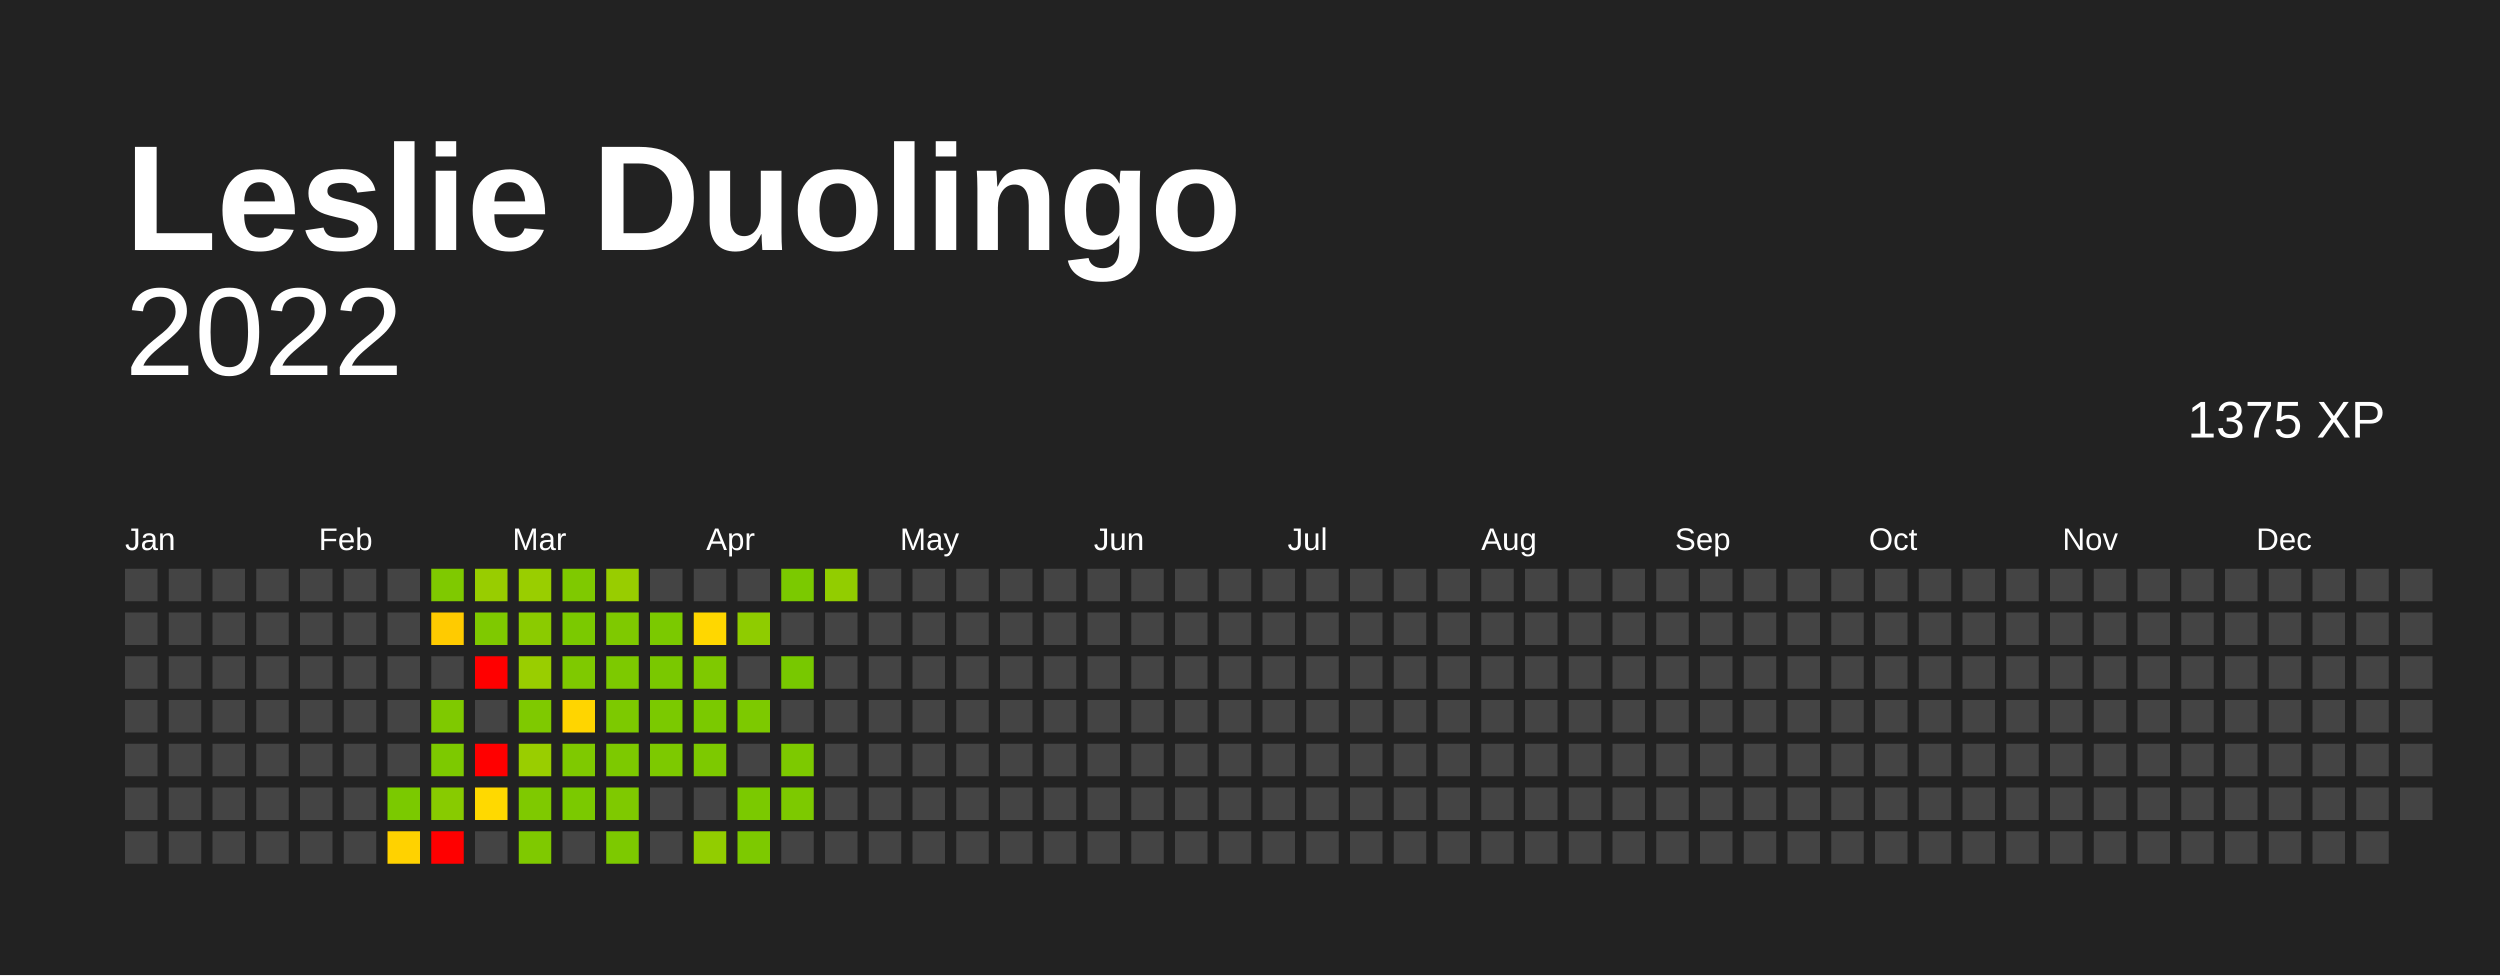
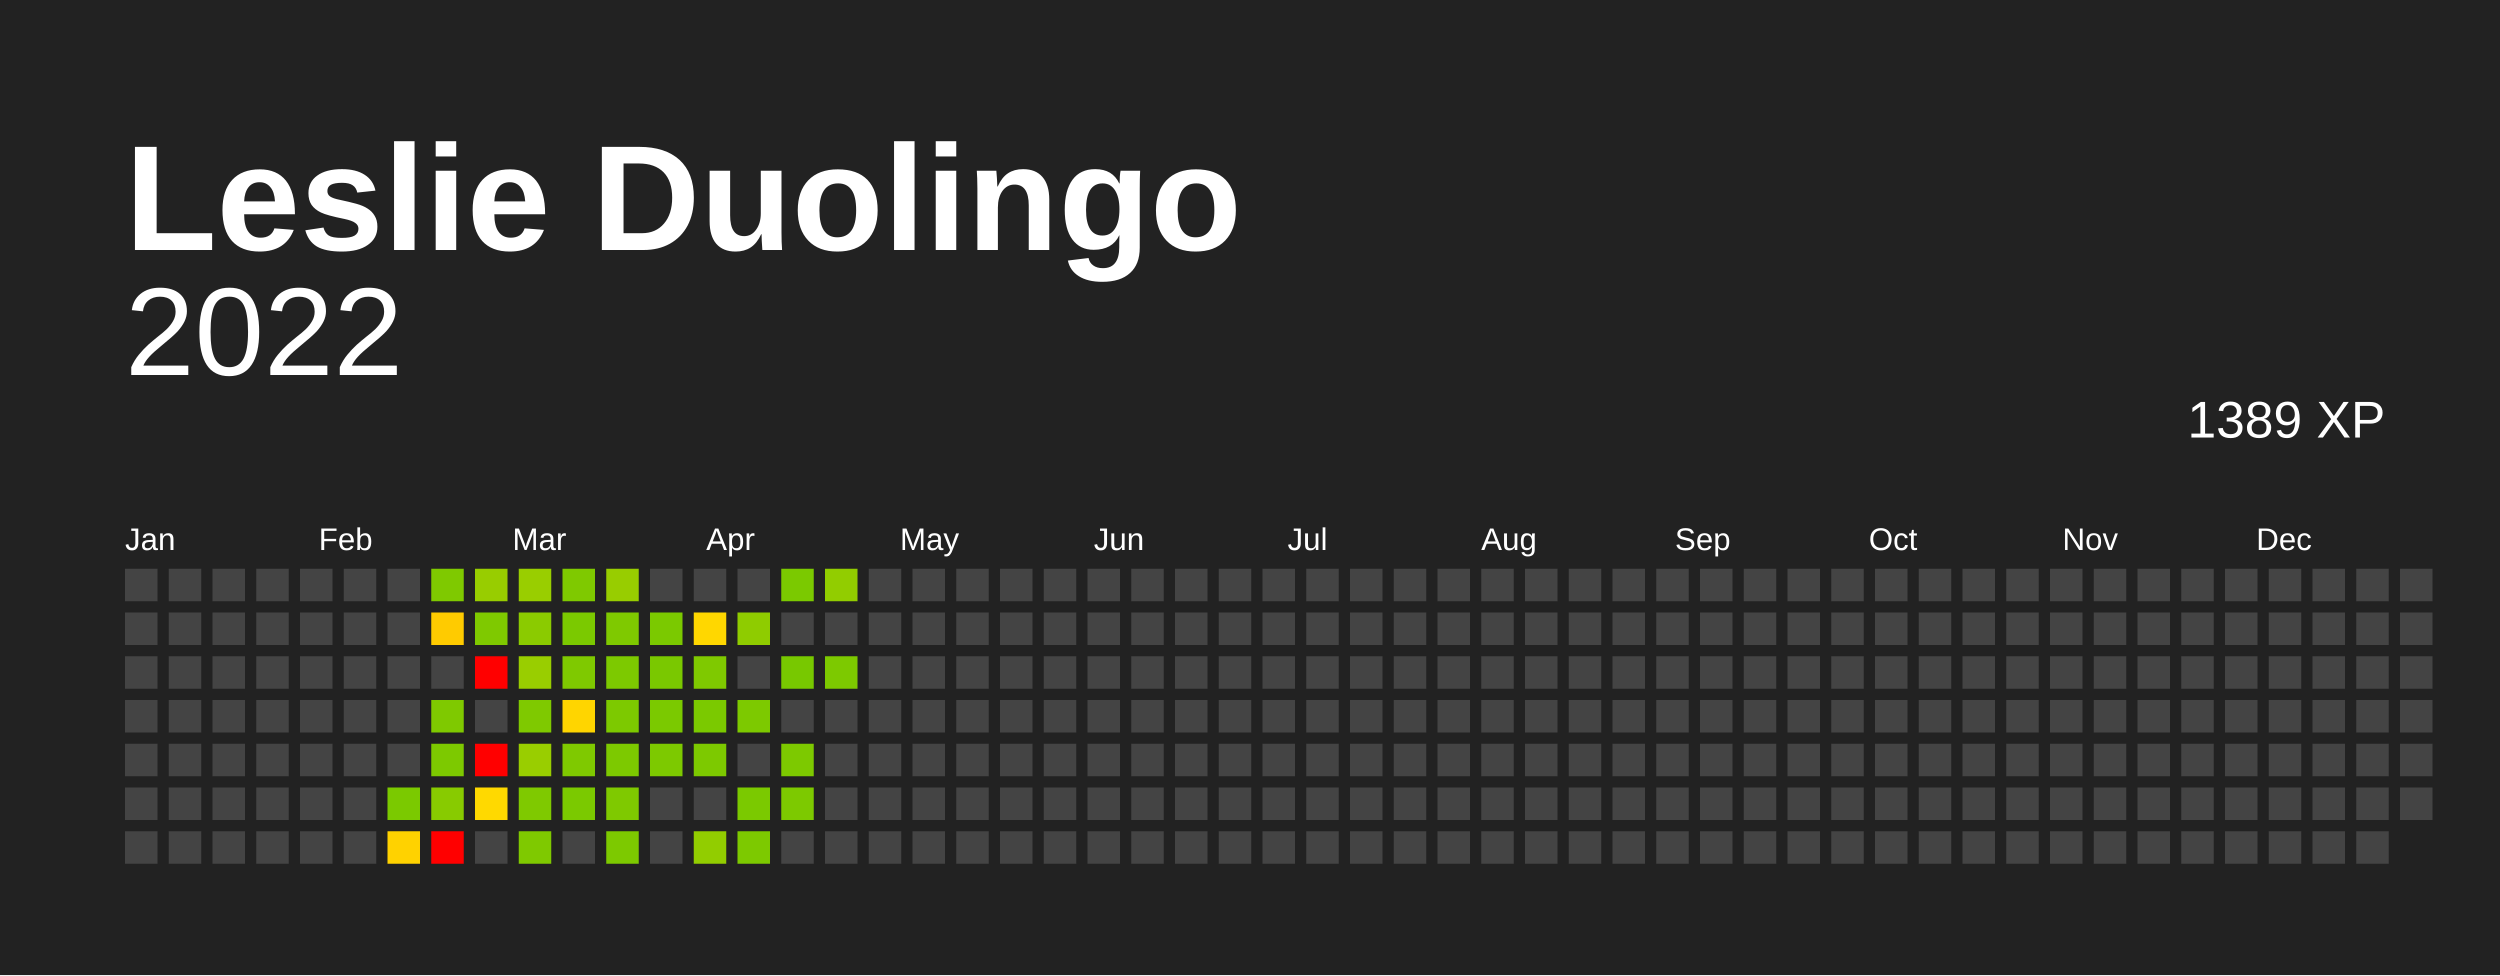
<svg xmlns="http://www.w3.org/2000/svg" baseProfile="full" height="78mm" version="1.1" viewBox="0,0,200,78" width="200mm">
  <defs />
  <rect fill="#222222" height="78" width="200" x="0" y="0" />
  <text fill="#FFFFFF" style="font-size:12px; font-family:Arial; font-weight:bold;" x="10" y="20">Leslie Duolingo</text>
  <text alignment-baseline="hanging" fill="#FFFFFF" style="font-size:10.0px; font-family:Arial;" x="10" y="30">2022</text>
-   <text alignment-baseline="hanging" fill="#FFFFFF" style="font-size:4.125px; font-family:Arial;" x="175" y="35">1375 XP</text>
+   <text alignment-baseline="hanging" fill="#FFFFFF" style="font-size:4.125px; font-family:Arial;" x="175" y="35">1389 XP</text>
  <text fill="#FFFFFF" style="font-size:2.5px; font-family:Arial" x="10.0" y="44">Jan</text>
  <text fill="#FFFFFF" style="font-size:2.5px; font-family:Arial" x="25.5" y="44">Feb</text>
  <text fill="#FFFFFF" style="font-size:2.5px; font-family:Arial" x="41.0" y="44">Mar</text>
  <text fill="#FFFFFF" style="font-size:2.5px; font-family:Arial" x="56.5" y="44">Apr</text>
  <text fill="#FFFFFF" style="font-size:2.5px; font-family:Arial" x="72.0" y="44">May</text>
  <text fill="#FFFFFF" style="font-size:2.5px; font-family:Arial" x="87.5" y="44">Jun</text>
  <text fill="#FFFFFF" style="font-size:2.5px; font-family:Arial" x="103.0" y="44">Jul</text>
  <text fill="#FFFFFF" style="font-size:2.5px; font-family:Arial" x="118.5" y="44">Aug</text>
  <text fill="#FFFFFF" style="font-size:2.5px; font-family:Arial" x="134.0" y="44">Sep</text>
  <text fill="#FFFFFF" style="font-size:2.5px; font-family:Arial" x="149.5" y="44">Oct</text>
  <text fill="#FFFFFF" style="font-size:2.5px; font-family:Arial" x="165.0" y="44">Nov</text>
  <text fill="#FFFFFF" style="font-size:2.5px; font-family:Arial" x="180.5" y="44">Dec</text>
  <rect fill="#444444" height="2.6" width="2.6" x="10.0" y="45.5" />
  <rect fill="#444444" height="2.6" width="2.6" x="10.0" y="49.0" />
  <rect fill="#444444" height="2.6" width="2.6" x="10.0" y="52.5" />
  <rect fill="#444444" height="2.6" width="2.6" x="10.0" y="56.0" />
  <rect fill="#444444" height="2.6" width="2.6" x="10.0" y="59.5" />
  <rect fill="#444444" height="2.6" width="2.6" x="10.0" y="63.0" />
  <rect fill="#444444" height="2.6" width="2.6" x="10.0" y="66.5" />
  <rect fill="#444444" height="2.6" width="2.6" x="13.5" y="45.5" />
  <rect fill="#444444" height="2.6" width="2.6" x="13.5" y="49.0" />
  <rect fill="#444444" height="2.6" width="2.6" x="13.5" y="52.5" />
  <rect fill="#444444" height="2.6" width="2.6" x="13.5" y="56.0" />
  <rect fill="#444444" height="2.6" width="2.6" x="13.5" y="59.5" />
  <rect fill="#444444" height="2.6" width="2.6" x="13.5" y="63.0" />
  <rect fill="#444444" height="2.6" width="2.6" x="13.5" y="66.5" />
  <rect fill="#444444" height="2.6" width="2.6" x="17.0" y="45.5" />
  <rect fill="#444444" height="2.6" width="2.6" x="17.0" y="49.0" />
  <rect fill="#444444" height="2.6" width="2.6" x="17.0" y="52.5" />
  <rect fill="#444444" height="2.6" width="2.6" x="17.0" y="56.0" />
  <rect fill="#444444" height="2.6" width="2.6" x="17.0" y="59.5" />
  <rect fill="#444444" height="2.6" width="2.6" x="17.0" y="63.0" />
  <rect fill="#444444" height="2.6" width="2.6" x="17.0" y="66.5" />
  <rect fill="#444444" height="2.6" width="2.6" x="20.5" y="45.5" />
  <rect fill="#444444" height="2.6" width="2.6" x="20.5" y="49.0" />
  <rect fill="#444444" height="2.6" width="2.6" x="20.5" y="52.5" />
  <rect fill="#444444" height="2.6" width="2.6" x="20.5" y="56.0" />
  <rect fill="#444444" height="2.6" width="2.6" x="20.5" y="59.5" />
  <rect fill="#444444" height="2.6" width="2.6" x="20.5" y="63.0" />
  <rect fill="#444444" height="2.6" width="2.6" x="20.5" y="66.5" />
  <rect fill="#444444" height="2.6" width="2.6" x="24.0" y="45.5" />
  <rect fill="#444444" height="2.6" width="2.6" x="24.0" y="49.0" />
  <rect fill="#444444" height="2.6" width="2.6" x="24.0" y="52.5" />
  <rect fill="#444444" height="2.6" width="2.6" x="24.0" y="56.0" />
  <rect fill="#444444" height="2.6" width="2.6" x="24.0" y="59.5" />
  <rect fill="#444444" height="2.6" width="2.6" x="24.0" y="63.0" />
  <rect fill="#444444" height="2.6" width="2.6" x="24.0" y="66.5" />
  <rect fill="#444444" height="2.6" width="2.6" x="27.5" y="45.5" />
  <rect fill="#444444" height="2.6" width="2.6" x="27.5" y="49.0" />
  <rect fill="#444444" height="2.6" width="2.6" x="27.5" y="52.5" />
  <rect fill="#444444" height="2.6" width="2.6" x="27.5" y="56.0" />
  <rect fill="#444444" height="2.6" width="2.6" x="27.5" y="59.5" />
  <rect fill="#444444" height="2.6" width="2.6" x="27.5" y="63.0" />
  <rect fill="#444444" height="2.6" width="2.6" x="27.5" y="66.5" />
  <rect fill="#444444" height="2.6" width="2.6" x="31.0" y="45.5" />
  <rect fill="#444444" height="2.6" width="2.6" x="31.0" y="49.0" />
  <rect fill="#444444" height="2.6" width="2.6" x="31.0" y="52.5" />
  <rect fill="#444444" height="2.6" width="2.6" x="31.0" y="56.0" />
  <rect fill="#444444" height="2.6" width="2.6" x="31.0" y="59.5" />
  <rect fill="#7bc900" height="2.6" width="2.6" x="31.0" y="63.0" />
  <rect fill="#ffd200" height="2.6" width="2.6" x="31.0" y="66.5" />
  <rect fill="#7fc900" height="2.6" width="2.6" x="34.5" y="45.5" />
  <rect fill="#ffcb00" height="2.6" width="2.6" x="34.5" y="49.0" />
  <rect fill="#444444" height="2.6" width="2.6" x="34.5" y="52.5" />
  <rect fill="#7fc900" height="2.6" width="2.6" x="34.5" y="56.0" />
  <rect fill="#7dc900" height="2.6" width="2.6" x="34.5" y="59.5" />
  <rect fill="#88cb00" height="2.6" width="2.6" x="34.5" y="63.0" />
  <rect fill="red" height="2.6" width="2.6" x="34.5" y="66.5" />
  <rect fill="#98cd00" height="2.6" width="2.6" x="38.0" y="45.5" />
  <rect fill="#7fc900" height="2.6" width="2.6" x="38.0" y="49.0" />
  <rect fill="red" height="2.6" width="2.6" x="38.0" y="52.5" />
  <rect fill="#444444" height="2.6" width="2.6" x="38.0" y="56.0" />
  <rect fill="red" height="2.6" width="2.6" x="38.0" y="59.5" />
  <rect fill="#ffd900" height="2.6" width="2.6" x="38.0" y="63.0" />
  <rect fill="#444444" height="2.6" width="2.6" x="38.0" y="66.5" />
  <rect fill="#99ce00" height="2.6" width="2.6" x="41.5" y="45.5" />
  <rect fill="#8bcb00" height="2.6" width="2.6" x="41.5" y="49.0" />
  <rect fill="#99ce00" height="2.6" width="2.6" x="41.5" y="52.5" />
  <rect fill="#7fc900" height="2.6" width="2.6" x="41.5" y="56.0" />
  <rect fill="#99ce00" height="2.6" width="2.6" x="41.5" y="59.5" />
  <rect fill="#7fc900" height="2.6" width="2.6" x="41.5" y="63.0" />
  <rect fill="#7fc900" height="2.6" width="2.6" x="41.5" y="66.5" />
  <rect fill="#7fc900" height="2.6" width="2.6" x="45.0" y="45.5" />
  <rect fill="#7bc900" height="2.6" width="2.6" x="45.0" y="49.0" />
  <rect fill="#7fc900" height="2.6" width="2.6" x="45.0" y="52.5" />
  <rect fill="#ffd500" height="2.6" width="2.6" x="45.0" y="56.0" />
  <rect fill="#7fc900" height="2.6" width="2.6" x="45.0" y="59.5" />
  <rect fill="#7bc900" height="2.6" width="2.6" x="45.0" y="63.0" />
  <rect fill="#444444" height="2.6" width="2.6" x="45.0" y="66.5" />
  <rect fill="#98cd00" height="2.6" width="2.6" x="48.5" y="45.5" />
  <rect fill="#7fc900" height="2.6" width="2.6" x="48.5" y="49.0" />
  <rect fill="#7dc900" height="2.6" width="2.6" x="48.5" y="52.5" />
  <rect fill="#7dc900" height="2.6" width="2.6" x="48.5" y="56.0" />
  <rect fill="#7dc900" height="2.6" width="2.6" x="48.5" y="59.5" />
  <rect fill="#7fc900" height="2.6" width="2.6" x="48.5" y="63.0" />
  <rect fill="#7dc900" height="2.6" width="2.6" x="48.5" y="66.5" />
  <rect fill="#444444" height="2.6" width="2.6" x="52.0" y="45.5" />
  <rect fill="#7bc900" height="2.6" width="2.6" x="52.0" y="49.0" />
  <rect fill="#7ac800" height="2.6" width="2.6" x="52.0" y="52.5" />
  <rect fill="#7bc900" height="2.6" width="2.6" x="52.0" y="56.0" />
  <rect fill="#7dc900" height="2.6" width="2.6" x="52.0" y="59.5" />
  <rect fill="#444444" height="2.6" width="2.6" x="52.0" y="63.0" />
  <rect fill="#444444" height="2.6" width="2.6" x="52.0" y="66.5" />
  <rect fill="#444444" height="2.6" width="2.6" x="55.5" y="45.5" />
  <rect fill="#ffd700" height="2.6" width="2.6" x="55.5" y="49.0" />
  <rect fill="#7fc900" height="2.6" width="2.6" x="55.5" y="52.5" />
  <rect fill="#7bc900" height="2.6" width="2.6" x="55.5" y="56.0" />
  <rect fill="#7dc900" height="2.6" width="2.6" x="55.5" y="59.5" />
  <rect fill="#444444" height="2.6" width="2.6" x="55.5" y="63.0" />
  <rect fill="#92cd00" height="2.6" width="2.6" x="55.5" y="66.5" />
  <rect fill="#444444" height="2.6" width="2.6" x="59.0" y="45.5" />
  <rect fill="#8fcc00" height="2.6" width="2.6" x="59.0" y="49.0" />
  <rect fill="#444444" height="2.6" width="2.6" x="59.0" y="52.5" />
  <rect fill="#7dc900" height="2.6" width="2.6" x="59.0" y="56.0" />
  <rect fill="#444444" height="2.6" width="2.6" x="59.0" y="59.5" />
  <rect fill="#7bc900" height="2.6" width="2.6" x="59.0" y="63.0" />
  <rect fill="#7dc900" height="2.6" width="2.6" x="59.0" y="66.5" />
  <rect fill="#7bc900" height="2.6" width="2.6" x="62.5" y="45.5" />
  <rect fill="#444444" height="2.6" width="2.6" x="62.5" y="49.0" />
  <rect fill="#78c800" height="2.6" width="2.6" x="62.5" y="52.5" />
  <rect fill="#444444" height="2.6" width="2.6" x="62.5" y="56.0" />
  <rect fill="#7dc900" height="2.6" width="2.6" x="62.5" y="59.5" />
  <rect fill="#7dc900" height="2.6" width="2.6" x="62.5" y="63.0" />
  <rect fill="#444444" height="2.6" width="2.6" x="62.5" y="66.5" />
  <rect fill="#92cd00" height="2.6" width="2.6" x="66.0" y="45.5" />
  <rect fill="#444444" height="2.6" width="2.6" x="66.0" y="49.0" />
-   <rect fill="#444444" height="2.6" width="2.6" x="66.0" y="52.5" />
+   <rect fill="#7dc900" height="2.6" width="2.6" x="66.0" y="52.5" />
  <rect fill="#444444" height="2.6" width="2.6" x="66.0" y="56.0" />
  <rect fill="#444444" height="2.6" width="2.6" x="66.0" y="59.5" />
  <rect fill="#444444" height="2.6" width="2.6" x="66.0" y="63.0" />
  <rect fill="#444444" height="2.6" width="2.6" x="66.0" y="66.5" />
  <rect fill="#444444" height="2.6" width="2.6" x="69.5" y="45.5" />
  <rect fill="#444444" height="2.6" width="2.6" x="69.5" y="49.0" />
  <rect fill="#444444" height="2.6" width="2.6" x="69.5" y="52.5" />
  <rect fill="#444444" height="2.6" width="2.6" x="69.5" y="56.0" />
  <rect fill="#444444" height="2.6" width="2.6" x="69.5" y="59.5" />
  <rect fill="#444444" height="2.6" width="2.6" x="69.5" y="63.0" />
  <rect fill="#444444" height="2.6" width="2.6" x="69.5" y="66.5" />
  <rect fill="#444444" height="2.6" width="2.6" x="73.0" y="45.5" />
  <rect fill="#444444" height="2.6" width="2.6" x="73.0" y="49.0" />
  <rect fill="#444444" height="2.6" width="2.6" x="73.0" y="52.5" />
  <rect fill="#444444" height="2.6" width="2.6" x="73.0" y="56.0" />
  <rect fill="#444444" height="2.6" width="2.6" x="73.0" y="59.5" />
  <rect fill="#444444" height="2.6" width="2.6" x="73.0" y="63.0" />
  <rect fill="#444444" height="2.6" width="2.6" x="73.0" y="66.5" />
  <rect fill="#444444" height="2.6" width="2.6" x="76.5" y="45.5" />
  <rect fill="#444444" height="2.6" width="2.6" x="76.5" y="49.0" />
  <rect fill="#444444" height="2.6" width="2.6" x="76.5" y="52.5" />
  <rect fill="#444444" height="2.6" width="2.6" x="76.5" y="56.0" />
  <rect fill="#444444" height="2.6" width="2.6" x="76.5" y="59.5" />
  <rect fill="#444444" height="2.6" width="2.6" x="76.5" y="63.0" />
  <rect fill="#444444" height="2.6" width="2.6" x="76.5" y="66.5" />
  <rect fill="#444444" height="2.6" width="2.6" x="80.0" y="45.5" />
  <rect fill="#444444" height="2.6" width="2.6" x="80.0" y="49.0" />
  <rect fill="#444444" height="2.6" width="2.6" x="80.0" y="52.5" />
  <rect fill="#444444" height="2.6" width="2.6" x="80.0" y="56.0" />
  <rect fill="#444444" height="2.6" width="2.6" x="80.0" y="59.5" />
  <rect fill="#444444" height="2.6" width="2.6" x="80.0" y="63.0" />
  <rect fill="#444444" height="2.6" width="2.6" x="80.0" y="66.5" />
  <rect fill="#444444" height="2.6" width="2.6" x="83.5" y="45.5" />
  <rect fill="#444444" height="2.6" width="2.6" x="83.5" y="49.0" />
  <rect fill="#444444" height="2.6" width="2.6" x="83.5" y="52.5" />
  <rect fill="#444444" height="2.6" width="2.6" x="83.5" y="56.0" />
  <rect fill="#444444" height="2.6" width="2.6" x="83.5" y="59.5" />
  <rect fill="#444444" height="2.6" width="2.6" x="83.5" y="63.0" />
  <rect fill="#444444" height="2.6" width="2.6" x="83.5" y="66.5" />
  <rect fill="#444444" height="2.6" width="2.6" x="87.0" y="45.5" />
  <rect fill="#444444" height="2.6" width="2.6" x="87.0" y="49.0" />
  <rect fill="#444444" height="2.6" width="2.6" x="87.0" y="52.5" />
  <rect fill="#444444" height="2.6" width="2.6" x="87.0" y="56.0" />
  <rect fill="#444444" height="2.6" width="2.6" x="87.0" y="59.5" />
  <rect fill="#444444" height="2.6" width="2.6" x="87.0" y="63.0" />
  <rect fill="#444444" height="2.6" width="2.6" x="87.0" y="66.5" />
  <rect fill="#444444" height="2.6" width="2.6" x="90.5" y="45.5" />
  <rect fill="#444444" height="2.6" width="2.6" x="90.5" y="49.0" />
  <rect fill="#444444" height="2.6" width="2.6" x="90.5" y="52.5" />
  <rect fill="#444444" height="2.6" width="2.6" x="90.5" y="56.0" />
  <rect fill="#444444" height="2.6" width="2.6" x="90.5" y="59.5" />
  <rect fill="#444444" height="2.6" width="2.6" x="90.5" y="63.0" />
  <rect fill="#444444" height="2.6" width="2.6" x="90.5" y="66.5" />
  <rect fill="#444444" height="2.6" width="2.6" x="94.0" y="45.5" />
  <rect fill="#444444" height="2.6" width="2.6" x="94.0" y="49.0" />
  <rect fill="#444444" height="2.6" width="2.6" x="94.0" y="52.5" />
  <rect fill="#444444" height="2.6" width="2.6" x="94.0" y="56.0" />
  <rect fill="#444444" height="2.6" width="2.6" x="94.0" y="59.5" />
  <rect fill="#444444" height="2.6" width="2.6" x="94.0" y="63.0" />
  <rect fill="#444444" height="2.6" width="2.6" x="94.0" y="66.5" />
  <rect fill="#444444" height="2.6" width="2.6" x="97.5" y="45.5" />
  <rect fill="#444444" height="2.6" width="2.6" x="97.5" y="49.0" />
  <rect fill="#444444" height="2.6" width="2.6" x="97.5" y="52.5" />
  <rect fill="#444444" height="2.6" width="2.6" x="97.5" y="56.0" />
  <rect fill="#444444" height="2.6" width="2.6" x="97.5" y="59.5" />
  <rect fill="#444444" height="2.6" width="2.6" x="97.5" y="63.0" />
  <rect fill="#444444" height="2.6" width="2.6" x="97.5" y="66.5" />
  <rect fill="#444444" height="2.6" width="2.6" x="101.0" y="45.5" />
  <rect fill="#444444" height="2.6" width="2.6" x="101.0" y="49.0" />
  <rect fill="#444444" height="2.6" width="2.6" x="101.0" y="52.5" />
  <rect fill="#444444" height="2.6" width="2.6" x="101.0" y="56.0" />
  <rect fill="#444444" height="2.6" width="2.6" x="101.0" y="59.5" />
  <rect fill="#444444" height="2.6" width="2.6" x="101.0" y="63.0" />
  <rect fill="#444444" height="2.6" width="2.6" x="101.0" y="66.5" />
  <rect fill="#444444" height="2.6" width="2.6" x="104.5" y="45.5" />
  <rect fill="#444444" height="2.6" width="2.6" x="104.5" y="49.0" />
  <rect fill="#444444" height="2.6" width="2.6" x="104.5" y="52.5" />
  <rect fill="#444444" height="2.6" width="2.6" x="104.5" y="56.0" />
  <rect fill="#444444" height="2.6" width="2.6" x="104.5" y="59.5" />
  <rect fill="#444444" height="2.6" width="2.6" x="104.5" y="63.0" />
  <rect fill="#444444" height="2.6" width="2.6" x="104.5" y="66.5" />
  <rect fill="#444444" height="2.6" width="2.6" x="108.0" y="45.5" />
  <rect fill="#444444" height="2.6" width="2.6" x="108.0" y="49.0" />
  <rect fill="#444444" height="2.6" width="2.6" x="108.0" y="52.5" />
  <rect fill="#444444" height="2.6" width="2.6" x="108.0" y="56.0" />
  <rect fill="#444444" height="2.6" width="2.6" x="108.0" y="59.5" />
  <rect fill="#444444" height="2.6" width="2.6" x="108.0" y="63.0" />
  <rect fill="#444444" height="2.6" width="2.6" x="108.0" y="66.5" />
  <rect fill="#444444" height="2.6" width="2.6" x="111.5" y="45.5" />
  <rect fill="#444444" height="2.6" width="2.6" x="111.5" y="49.0" />
  <rect fill="#444444" height="2.6" width="2.6" x="111.5" y="52.5" />
  <rect fill="#444444" height="2.6" width="2.6" x="111.5" y="56.0" />
  <rect fill="#444444" height="2.6" width="2.6" x="111.5" y="59.5" />
  <rect fill="#444444" height="2.6" width="2.6" x="111.5" y="63.0" />
  <rect fill="#444444" height="2.6" width="2.6" x="111.5" y="66.5" />
  <rect fill="#444444" height="2.6" width="2.6" x="115.0" y="45.5" />
  <rect fill="#444444" height="2.6" width="2.6" x="115.0" y="49.0" />
  <rect fill="#444444" height="2.6" width="2.6" x="115.0" y="52.5" />
  <rect fill="#444444" height="2.6" width="2.6" x="115.0" y="56.0" />
  <rect fill="#444444" height="2.6" width="2.6" x="115.0" y="59.5" />
  <rect fill="#444444" height="2.6" width="2.6" x="115.0" y="63.0" />
  <rect fill="#444444" height="2.6" width="2.6" x="115.0" y="66.5" />
  <rect fill="#444444" height="2.6" width="2.6" x="118.5" y="45.5" />
  <rect fill="#444444" height="2.6" width="2.6" x="118.5" y="49.0" />
  <rect fill="#444444" height="2.6" width="2.6" x="118.5" y="52.5" />
  <rect fill="#444444" height="2.6" width="2.6" x="118.5" y="56.0" />
  <rect fill="#444444" height="2.6" width="2.6" x="118.5" y="59.5" />
  <rect fill="#444444" height="2.6" width="2.6" x="118.5" y="63.0" />
  <rect fill="#444444" height="2.6" width="2.6" x="118.5" y="66.5" />
  <rect fill="#444444" height="2.6" width="2.6" x="122.0" y="45.5" />
  <rect fill="#444444" height="2.6" width="2.6" x="122.0" y="49.0" />
  <rect fill="#444444" height="2.6" width="2.6" x="122.0" y="52.5" />
  <rect fill="#444444" height="2.6" width="2.6" x="122.0" y="56.0" />
  <rect fill="#444444" height="2.6" width="2.6" x="122.0" y="59.5" />
  <rect fill="#444444" height="2.6" width="2.6" x="122.0" y="63.0" />
  <rect fill="#444444" height="2.6" width="2.6" x="122.0" y="66.5" />
  <rect fill="#444444" height="2.6" width="2.6" x="125.5" y="45.5" />
  <rect fill="#444444" height="2.6" width="2.6" x="125.5" y="49.0" />
  <rect fill="#444444" height="2.6" width="2.6" x="125.5" y="52.5" />
  <rect fill="#444444" height="2.6" width="2.6" x="125.5" y="56.0" />
  <rect fill="#444444" height="2.6" width="2.6" x="125.5" y="59.5" />
  <rect fill="#444444" height="2.6" width="2.6" x="125.5" y="63.0" />
  <rect fill="#444444" height="2.6" width="2.6" x="125.5" y="66.5" />
  <rect fill="#444444" height="2.6" width="2.6" x="129.0" y="45.5" />
  <rect fill="#444444" height="2.6" width="2.6" x="129.0" y="49.0" />
  <rect fill="#444444" height="2.6" width="2.6" x="129.0" y="52.5" />
  <rect fill="#444444" height="2.6" width="2.6" x="129.0" y="56.0" />
  <rect fill="#444444" height="2.6" width="2.6" x="129.0" y="59.5" />
  <rect fill="#444444" height="2.6" width="2.6" x="129.0" y="63.0" />
  <rect fill="#444444" height="2.6" width="2.6" x="129.0" y="66.5" />
  <rect fill="#444444" height="2.6" width="2.6" x="132.5" y="45.5" />
  <rect fill="#444444" height="2.6" width="2.6" x="132.5" y="49.0" />
  <rect fill="#444444" height="2.6" width="2.6" x="132.5" y="52.5" />
  <rect fill="#444444" height="2.6" width="2.6" x="132.5" y="56.0" />
  <rect fill="#444444" height="2.6" width="2.6" x="132.5" y="59.5" />
  <rect fill="#444444" height="2.6" width="2.6" x="132.5" y="63.0" />
  <rect fill="#444444" height="2.6" width="2.6" x="132.5" y="66.5" />
  <rect fill="#444444" height="2.6" width="2.6" x="136.0" y="45.5" />
  <rect fill="#444444" height="2.6" width="2.6" x="136.0" y="49.0" />
  <rect fill="#444444" height="2.6" width="2.6" x="136.0" y="52.5" />
  <rect fill="#444444" height="2.6" width="2.6" x="136.0" y="56.0" />
  <rect fill="#444444" height="2.6" width="2.6" x="136.0" y="59.5" />
  <rect fill="#444444" height="2.6" width="2.6" x="136.0" y="63.0" />
  <rect fill="#444444" height="2.6" width="2.6" x="136.0" y="66.5" />
  <rect fill="#444444" height="2.6" width="2.6" x="139.5" y="45.5" />
  <rect fill="#444444" height="2.6" width="2.6" x="139.5" y="49.0" />
  <rect fill="#444444" height="2.6" width="2.6" x="139.5" y="52.5" />
  <rect fill="#444444" height="2.6" width="2.6" x="139.5" y="56.0" />
  <rect fill="#444444" height="2.6" width="2.6" x="139.5" y="59.5" />
  <rect fill="#444444" height="2.6" width="2.6" x="139.5" y="63.0" />
  <rect fill="#444444" height="2.6" width="2.6" x="139.5" y="66.5" />
  <rect fill="#444444" height="2.6" width="2.6" x="143.0" y="45.5" />
  <rect fill="#444444" height="2.6" width="2.6" x="143.0" y="49.0" />
  <rect fill="#444444" height="2.6" width="2.6" x="143.0" y="52.5" />
  <rect fill="#444444" height="2.6" width="2.6" x="143.0" y="56.0" />
  <rect fill="#444444" height="2.6" width="2.6" x="143.0" y="59.5" />
  <rect fill="#444444" height="2.6" width="2.6" x="143.0" y="63.0" />
  <rect fill="#444444" height="2.6" width="2.6" x="143.0" y="66.5" />
  <rect fill="#444444" height="2.6" width="2.6" x="146.5" y="45.5" />
  <rect fill="#444444" height="2.6" width="2.6" x="146.5" y="49.0" />
  <rect fill="#444444" height="2.6" width="2.6" x="146.5" y="52.5" />
  <rect fill="#444444" height="2.6" width="2.6" x="146.5" y="56.0" />
  <rect fill="#444444" height="2.6" width="2.6" x="146.5" y="59.5" />
  <rect fill="#444444" height="2.6" width="2.6" x="146.5" y="63.0" />
  <rect fill="#444444" height="2.6" width="2.6" x="146.5" y="66.5" />
  <rect fill="#444444" height="2.6" width="2.6" x="150.0" y="45.5" />
  <rect fill="#444444" height="2.6" width="2.6" x="150.0" y="49.0" />
  <rect fill="#444444" height="2.6" width="2.6" x="150.0" y="52.5" />
  <rect fill="#444444" height="2.6" width="2.6" x="150.0" y="56.0" />
  <rect fill="#444444" height="2.6" width="2.6" x="150.0" y="59.5" />
  <rect fill="#444444" height="2.6" width="2.6" x="150.0" y="63.0" />
  <rect fill="#444444" height="2.6" width="2.6" x="150.0" y="66.5" />
  <rect fill="#444444" height="2.6" width="2.6" x="153.5" y="45.5" />
  <rect fill="#444444" height="2.6" width="2.6" x="153.5" y="49.0" />
  <rect fill="#444444" height="2.6" width="2.6" x="153.5" y="52.5" />
  <rect fill="#444444" height="2.6" width="2.6" x="153.5" y="56.0" />
  <rect fill="#444444" height="2.6" width="2.6" x="153.5" y="59.5" />
  <rect fill="#444444" height="2.6" width="2.6" x="153.5" y="63.0" />
  <rect fill="#444444" height="2.6" width="2.6" x="153.5" y="66.5" />
  <rect fill="#444444" height="2.6" width="2.6" x="157.0" y="45.5" />
  <rect fill="#444444" height="2.6" width="2.6" x="157.0" y="49.0" />
  <rect fill="#444444" height="2.6" width="2.6" x="157.0" y="52.5" />
  <rect fill="#444444" height="2.6" width="2.6" x="157.0" y="56.0" />
  <rect fill="#444444" height="2.6" width="2.6" x="157.0" y="59.5" />
  <rect fill="#444444" height="2.6" width="2.6" x="157.0" y="63.0" />
  <rect fill="#444444" height="2.6" width="2.6" x="157.0" y="66.5" />
  <rect fill="#444444" height="2.6" width="2.6" x="160.5" y="45.5" />
  <rect fill="#444444" height="2.6" width="2.6" x="160.5" y="49.0" />
  <rect fill="#444444" height="2.6" width="2.6" x="160.5" y="52.5" />
  <rect fill="#444444" height="2.6" width="2.6" x="160.5" y="56.0" />
  <rect fill="#444444" height="2.6" width="2.6" x="160.5" y="59.5" />
  <rect fill="#444444" height="2.6" width="2.6" x="160.5" y="63.0" />
  <rect fill="#444444" height="2.6" width="2.6" x="160.5" y="66.5" />
  <rect fill="#444444" height="2.6" width="2.6" x="164.0" y="45.5" />
  <rect fill="#444444" height="2.6" width="2.6" x="164.0" y="49.0" />
  <rect fill="#444444" height="2.6" width="2.6" x="164.0" y="52.5" />
  <rect fill="#444444" height="2.6" width="2.6" x="164.0" y="56.0" />
  <rect fill="#444444" height="2.6" width="2.6" x="164.0" y="59.5" />
  <rect fill="#444444" height="2.6" width="2.6" x="164.0" y="63.0" />
  <rect fill="#444444" height="2.6" width="2.6" x="164.0" y="66.5" />
  <rect fill="#444444" height="2.6" width="2.6" x="167.5" y="45.5" />
  <rect fill="#444444" height="2.6" width="2.6" x="167.5" y="49.0" />
  <rect fill="#444444" height="2.6" width="2.6" x="167.5" y="52.5" />
  <rect fill="#444444" height="2.6" width="2.6" x="167.5" y="56.0" />
  <rect fill="#444444" height="2.6" width="2.6" x="167.5" y="59.5" />
  <rect fill="#444444" height="2.6" width="2.6" x="167.5" y="63.0" />
  <rect fill="#444444" height="2.6" width="2.6" x="167.5" y="66.5" />
  <rect fill="#444444" height="2.6" width="2.6" x="171.0" y="45.5" />
  <rect fill="#444444" height="2.6" width="2.6" x="171.0" y="49.0" />
  <rect fill="#444444" height="2.6" width="2.6" x="171.0" y="52.5" />
  <rect fill="#444444" height="2.6" width="2.6" x="171.0" y="56.0" />
  <rect fill="#444444" height="2.6" width="2.6" x="171.0" y="59.5" />
  <rect fill="#444444" height="2.6" width="2.6" x="171.0" y="63.0" />
  <rect fill="#444444" height="2.6" width="2.6" x="171.0" y="66.5" />
  <rect fill="#444444" height="2.6" width="2.6" x="174.5" y="45.5" />
  <rect fill="#444444" height="2.6" width="2.6" x="174.5" y="49.0" />
  <rect fill="#444444" height="2.6" width="2.6" x="174.5" y="52.5" />
  <rect fill="#444444" height="2.6" width="2.6" x="174.5" y="56.0" />
  <rect fill="#444444" height="2.6" width="2.6" x="174.5" y="59.5" />
  <rect fill="#444444" height="2.6" width="2.6" x="174.5" y="63.0" />
  <rect fill="#444444" height="2.6" width="2.6" x="174.5" y="66.5" />
  <rect fill="#444444" height="2.6" width="2.6" x="178.0" y="45.5" />
  <rect fill="#444444" height="2.6" width="2.6" x="178.0" y="49.0" />
  <rect fill="#444444" height="2.6" width="2.6" x="178.0" y="52.5" />
  <rect fill="#444444" height="2.6" width="2.6" x="178.0" y="56.0" />
  <rect fill="#444444" height="2.6" width="2.6" x="178.0" y="59.5" />
  <rect fill="#444444" height="2.6" width="2.6" x="178.0" y="63.0" />
  <rect fill="#444444" height="2.6" width="2.6" x="178.0" y="66.5" />
  <rect fill="#444444" height="2.6" width="2.6" x="181.5" y="45.5" />
  <rect fill="#444444" height="2.6" width="2.6" x="181.5" y="49.0" />
  <rect fill="#444444" height="2.6" width="2.6" x="181.5" y="52.5" />
  <rect fill="#444444" height="2.6" width="2.6" x="181.5" y="56.0" />
  <rect fill="#444444" height="2.6" width="2.6" x="181.5" y="59.5" />
  <rect fill="#444444" height="2.6" width="2.6" x="181.5" y="63.0" />
  <rect fill="#444444" height="2.6" width="2.6" x="181.5" y="66.5" />
  <rect fill="#444444" height="2.6" width="2.6" x="185.0" y="45.5" />
  <rect fill="#444444" height="2.6" width="2.6" x="185.0" y="49.0" />
  <rect fill="#444444" height="2.6" width="2.6" x="185.0" y="52.5" />
  <rect fill="#444444" height="2.6" width="2.6" x="185.0" y="56.0" />
  <rect fill="#444444" height="2.6" width="2.6" x="185.0" y="59.5" />
  <rect fill="#444444" height="2.6" width="2.6" x="185.0" y="63.0" />
  <rect fill="#444444" height="2.6" width="2.6" x="185.0" y="66.5" />
  <rect fill="#444444" height="2.6" width="2.6" x="188.5" y="45.5" />
  <rect fill="#444444" height="2.6" width="2.6" x="188.5" y="49.0" />
  <rect fill="#444444" height="2.6" width="2.6" x="188.5" y="52.5" />
  <rect fill="#444444" height="2.6" width="2.6" x="188.5" y="56.0" />
  <rect fill="#444444" height="2.6" width="2.6" x="188.5" y="59.5" />
  <rect fill="#444444" height="2.6" width="2.6" x="188.5" y="63.0" />
  <rect fill="#444444" height="2.6" width="2.6" x="188.5" y="66.5" />
  <rect fill="#444444" height="2.6" width="2.6" x="192.0" y="45.5" />
  <rect fill="#444444" height="2.6" width="2.6" x="192.0" y="49.0" />
  <rect fill="#444444" height="2.6" width="2.6" x="192.0" y="52.5" />
  <rect fill="#444444" height="2.6" width="2.6" x="192.0" y="56.0" />
  <rect fill="#444444" height="2.6" width="2.6" x="192.0" y="59.5" />
  <rect fill="#444444" height="2.6" width="2.6" x="192.0" y="63.0" />
</svg>
